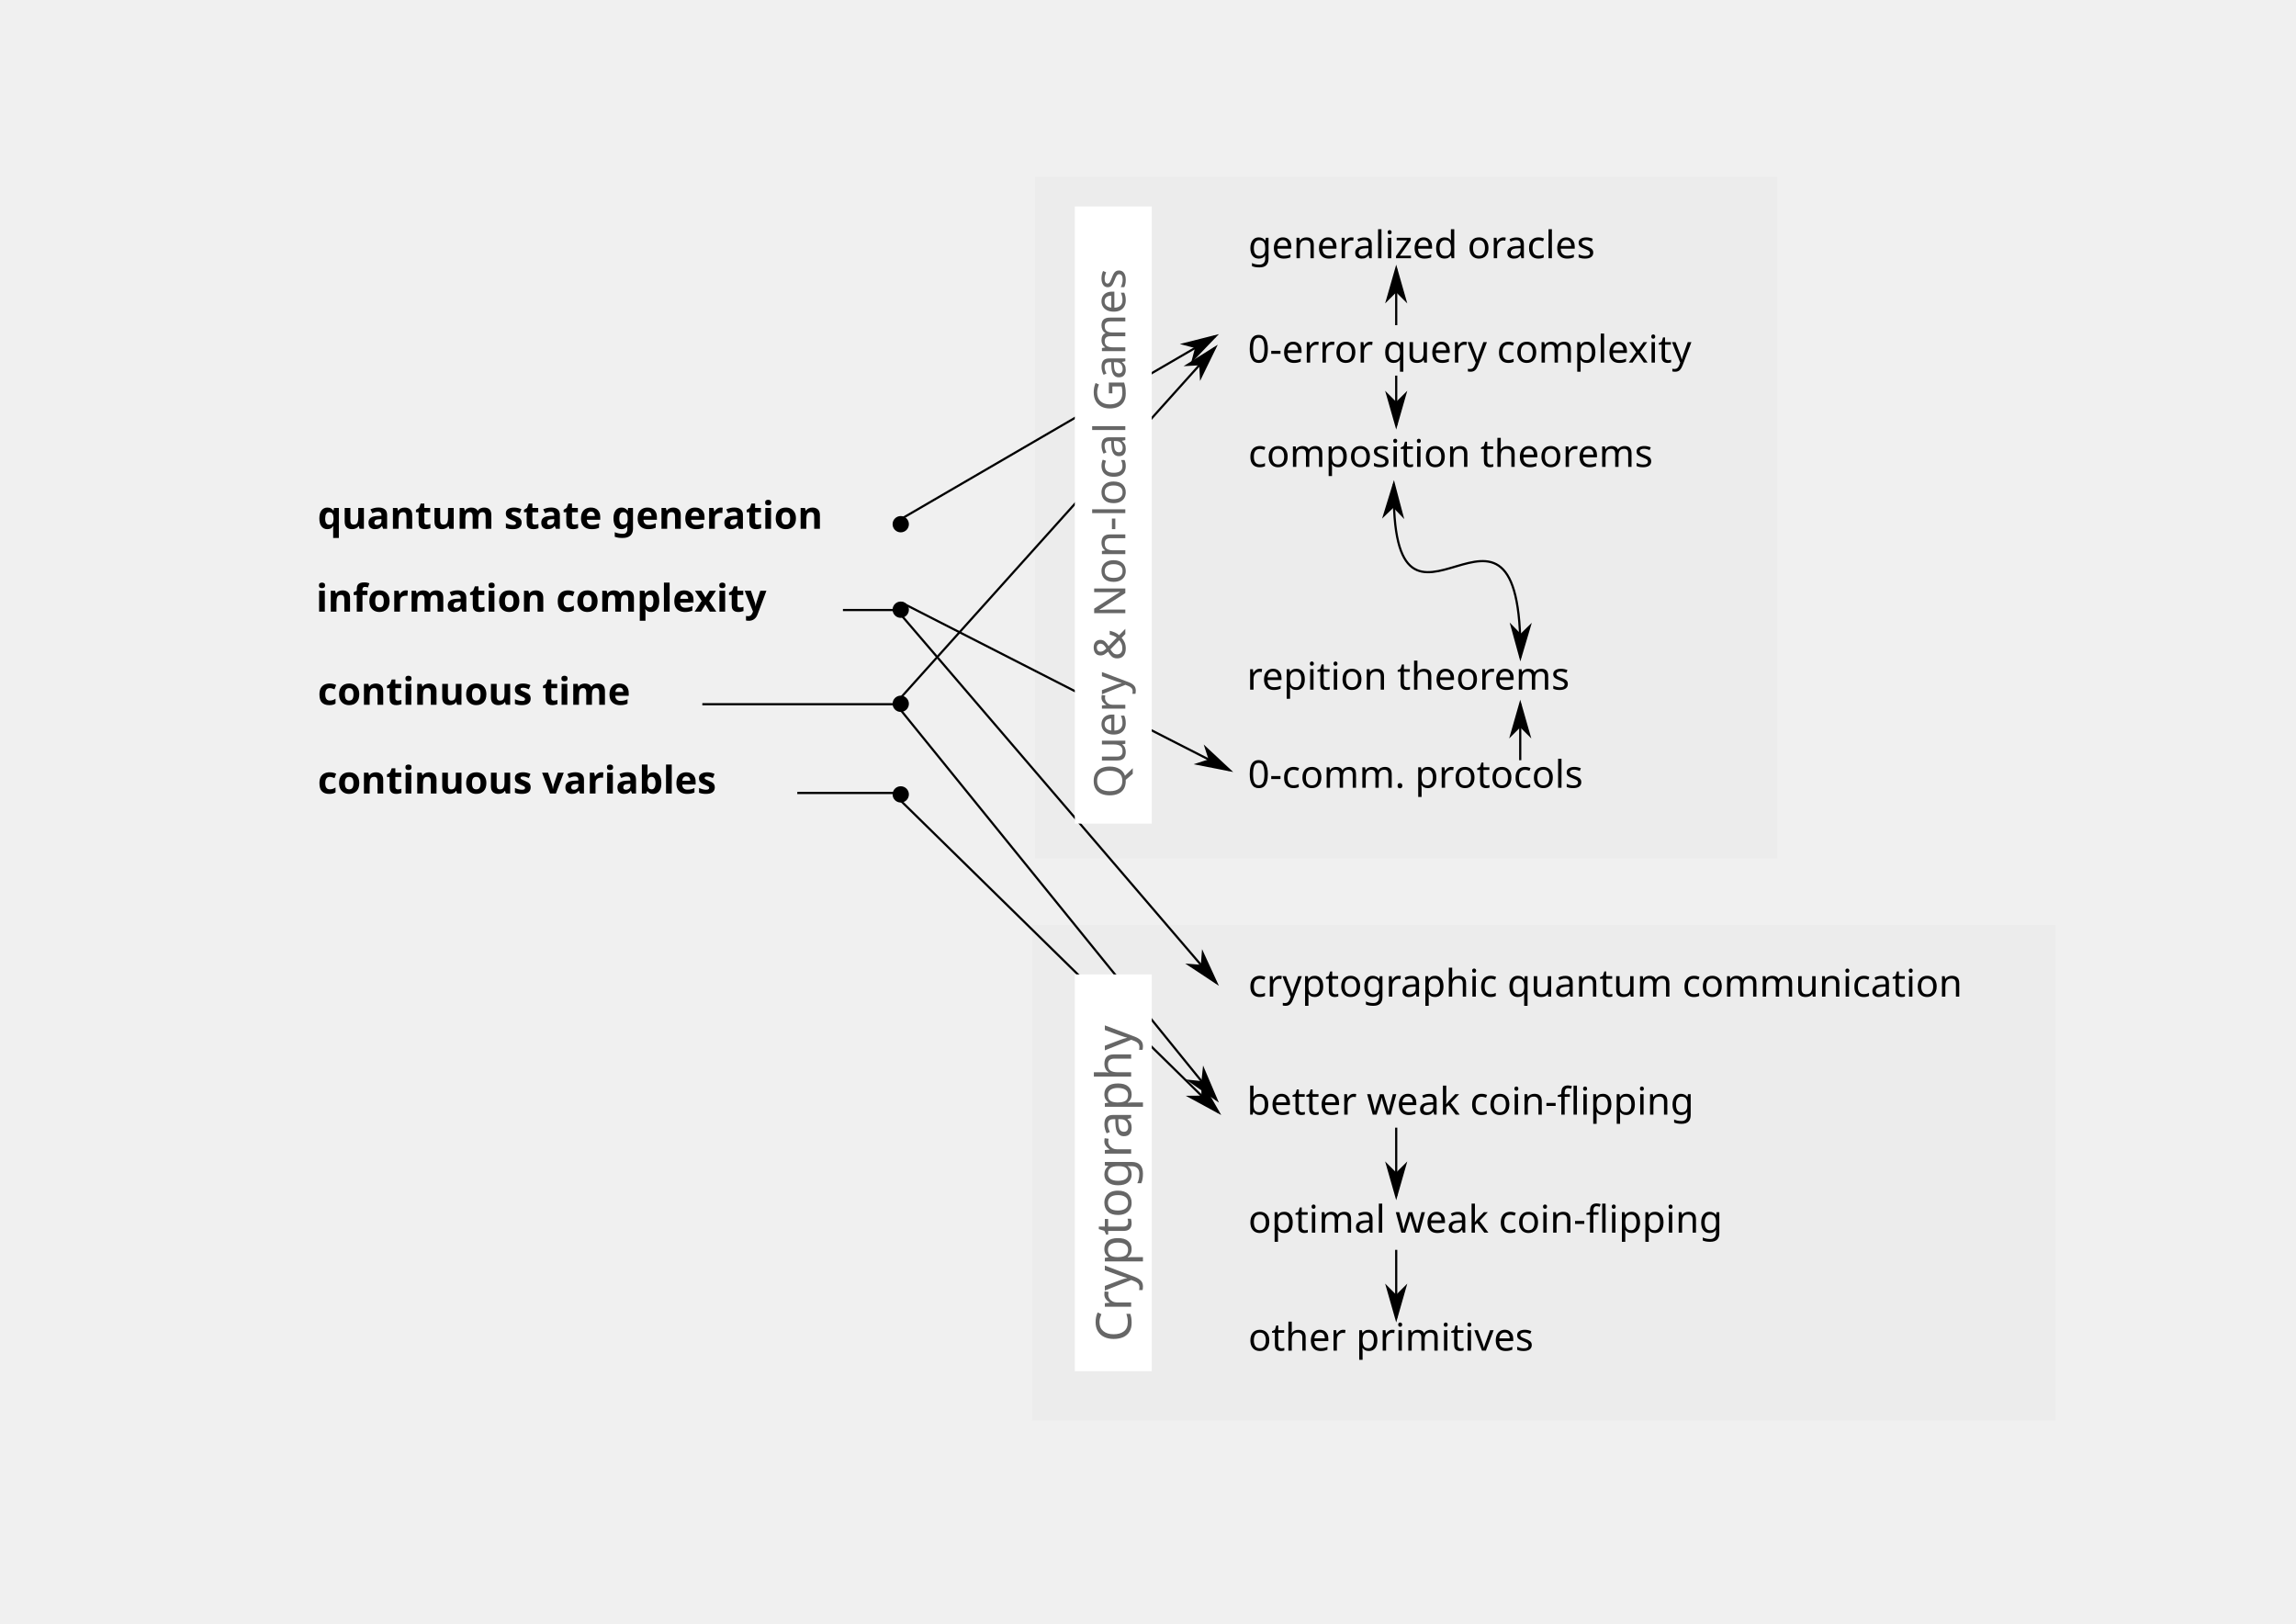
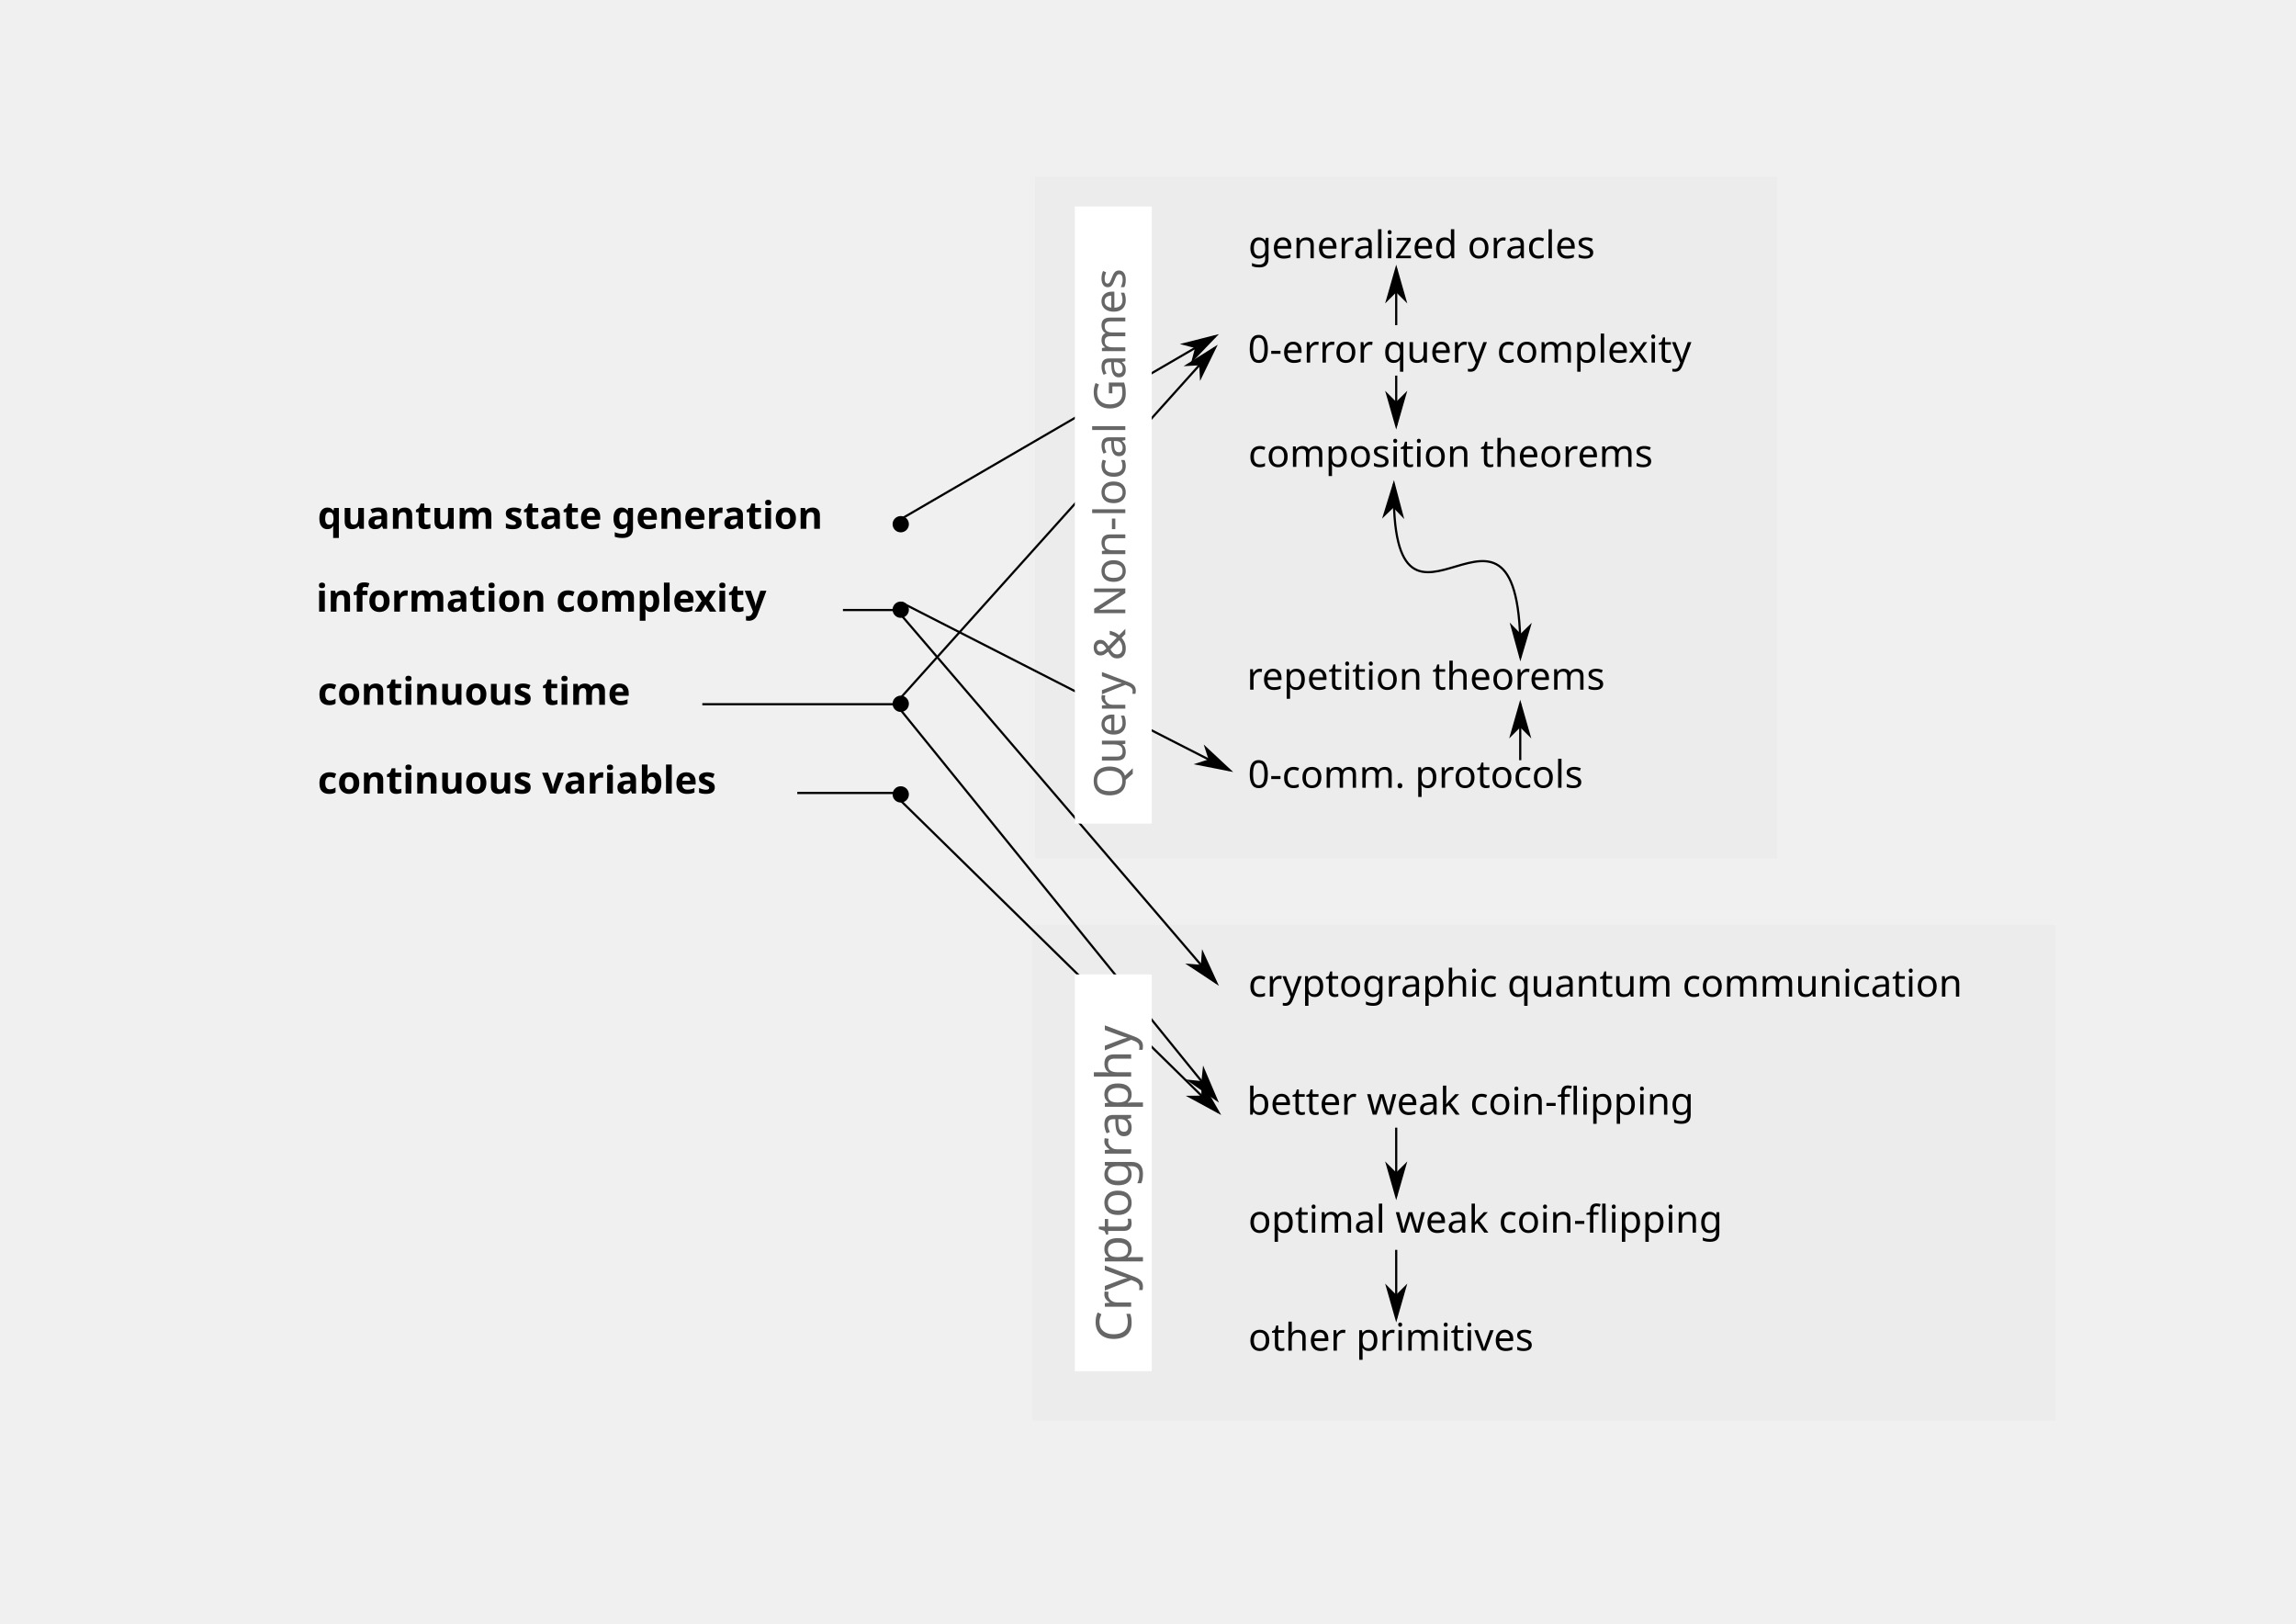
<svg xmlns="http://www.w3.org/2000/svg" width="297mm" height="210mm" viewBox="0 0 1052.362 744.094" id="svg2" version="1.1">
  <defs id="defs4">
    <marker orient="auto" refY="0" refX="0" id="marker11806" style="overflow:visible">
      <path id="path11808" d="M 0,0 5,-5 -12.5,0 5,5 0,0 Z" style="fill:#000000;fill-opacity:1;fill-rule:evenodd;stroke:#000000;stroke-width:1pt;stroke-opacity:1" transform="matrix(-0.8,0,0,-0.8,-10,0)" />
    </marker>
    <marker orient="auto" refY="0" refX="0" id="Arrow1Lstart" style="overflow:visible">
      <path id="path4304" d="M 0,0 5,-5 -12.5,0 5,5 0,0 Z" style="fill:#000000;fill-opacity:1;fill-rule:evenodd;stroke:#000000;stroke-width:1pt;stroke-opacity:1" transform="matrix(0.8,0,0,0.8,10,0)" />
    </marker>
    <marker style="overflow:visible" id="marker5990" refX="0" refY="0" orient="auto">
      <path transform="matrix(-0.8,0,0,-0.8,-10,0)" style="fill:#000000;fill-opacity:1;fill-rule:evenodd;stroke:#000000;stroke-width:1pt;stroke-opacity:1" d="M 0,0 5,-5 -12.5,0 5,5 0,0 Z" id="path5992" />
    </marker>
    <marker orient="auto" refY="0" refX="0" id="marker5906" style="overflow:visible">
      <path id="path5908" d="M 0,0 5,-5 -12.5,0 5,5 0,0 Z" style="fill:#000000;fill-opacity:1;fill-rule:evenodd;stroke:#000000;stroke-width:1pt;stroke-opacity:1" transform="matrix(-0.8,0,0,-0.8,-10,0)" />
    </marker>
    <marker style="overflow:visible" id="marker4834" refX="0" refY="0" orient="auto">
      <path transform="matrix(-0.8,0,0,-0.8,-10,0)" style="fill:#000000;fill-opacity:1;fill-rule:evenodd;stroke:#000000;stroke-width:1pt;stroke-opacity:1" d="M 0,0 5,-5 -12.5,0 5,5 0,0 Z" id="path4836" />
    </marker>
    <marker orient="auto" refY="0" refX="0" id="marker4722" style="overflow:visible">
      <path id="path4724" d="M 0,0 5,-5 -12.5,0 5,5 0,0 Z" style="fill:#000000;fill-opacity:1;fill-rule:evenodd;stroke:#000000;stroke-width:1pt;stroke-opacity:1" transform="matrix(-0.8,0,0,-0.8,-10,0)" />
    </marker>
    <marker style="overflow:visible" id="marker4670" refX="0" refY="0" orient="auto">
      <path transform="matrix(-0.8,0,0,-0.8,-10,0)" style="fill:#000000;fill-opacity:1;fill-rule:evenodd;stroke:#000000;stroke-width:1pt;stroke-opacity:1" d="M 0,0 5,-5 -12.5,0 5,5 0,0 Z" id="path4672" />
    </marker>
    <marker style="overflow:visible" id="marker4636" refX="0" refY="0" orient="auto">
      <path transform="matrix(-0.8,0,0,-0.8,-10,0)" style="fill:#000000;fill-opacity:1;fill-rule:evenodd;stroke:#000000;stroke-width:1pt;stroke-opacity:1" d="M 0,0 5,-5 -12.5,0 5,5 0,0 Z" id="path4638" />
    </marker>
    <marker style="overflow:visible" id="marker4608" refX="0" refY="0" orient="auto">
      <path transform="matrix(-0.8,0,0,-0.8,-10,0)" style="fill:#000000;fill-opacity:1;fill-rule:evenodd;stroke:#000000;stroke-width:1pt;stroke-opacity:1" d="M 0,0 5,-5 -12.5,0 5,5 0,0 Z" id="path4610" />
    </marker>
    <marker style="overflow:visible" id="marker4586" refX="0" refY="0" orient="auto">
      <path transform="matrix(-0.8,0,0,-0.8,-10,0)" style="fill:#000000;fill-opacity:1;fill-rule:evenodd;stroke:#000000;stroke-width:1pt;stroke-opacity:1" d="M 0,0 5,-5 -12.5,0 5,5 0,0 Z" id="path4588" />
    </marker>
    <marker orient="auto" refY="0" refX="0" id="Arrow1Lend" style="overflow:visible">
      <path id="path4307" d="M 0,0 5,-5 -12.5,0 5,5 0,0 Z" style="fill:#000000;fill-opacity:1;fill-rule:evenodd;stroke:#000000;stroke-width:1pt;stroke-opacity:1" transform="matrix(-0.8,0,0,-0.8,-10,0)" />
    </marker>
    <marker style="overflow:visible" id="marker4834-6" refX="0" refY="0" orient="auto">
      <path transform="matrix(-0.8,0,0,-0.8,-10,0)" style="fill:#000000;fill-opacity:1;fill-rule:evenodd;stroke:#000000;stroke-width:1pt;stroke-opacity:1" d="M 0,0 5,-5 -12.5,0 5,5 0,0 Z" id="path4836-1" />
    </marker>
    <marker orient="auto" refY="0" refX="0" id="marker4722-2" style="overflow:visible">
      <path id="path4724-2" d="M 0,0 5,-5 -12.5,0 5,5 0,0 Z" style="fill:#000000;fill-opacity:1;fill-rule:evenodd;stroke:#000000;stroke-width:1pt;stroke-opacity:1" transform="matrix(-0.8,0,0,-0.8,-10,0)" />
    </marker>
  </defs>
  <g id="layer1" transform="translate(0,-308.2677)">
    <rect style="color:#000000;clip-rule:nonzero;display:inline;overflow:visible;visibility:visible;opacity:1;isolation:auto;mix-blend-mode:normal;color-interpolation:sRGB;color-interpolation-filters:linearRGB;solid-color:#000000;solid-opacity:1;fill:#ececec;fill-opacity:1;fill-rule:nonzero;stroke:none;stroke-width:1px;stroke-linecap:butt;stroke-linejoin:miter;stroke-miterlimit:4;stroke-dasharray:none;stroke-dashoffset:0;stroke-opacity:1;color-rendering:auto;image-rendering:auto;shape-rendering:auto;text-rendering:auto;enable-background:accumulate" id="rect11948" width="469.075" height="227.229" x="473.062" y="732.116" />
    <rect style="color:#000000;clip-rule:nonzero;display:inline;overflow:visible;visibility:visible;opacity:1;isolation:auto;mix-blend-mode:normal;color-interpolation:sRGB;color-interpolation-filters:linearRGB;solid-color:#000000;solid-opacity:1;fill:#ececec;fill-opacity:1;fill-rule:nonzero;stroke:none;stroke-width:1px;stroke-linecap:butt;stroke-linejoin:miter;stroke-miterlimit:4;stroke-dasharray:none;stroke-dashoffset:0;stroke-opacity:1;color-rendering:auto;image-rendering:auto;shape-rendering:auto;text-rendering:auto;enable-background:accumulate" id="rect11946" width="340.179" height="312.274" x="474.39" y="389.279" />
    <text xml:space="preserve" style="font-style:normal;font-weight:normal;font-size:17.5px;line-height:125%;font-family:sans-serif;letter-spacing:0px;word-spacing:0px;fill:#000000;fill-opacity:1;stroke:none;stroke-width:1px;stroke-linecap:butt;stroke-linejoin:miter;stroke-opacity:1" x="144.91" y="588.549" id="text4136">
      <tspan id="tspan4138" x="144.91" y="588.549" style="font-weight:bold">information complexity</tspan>
    </text>
    <text xml:space="preserve" style="font-style:normal;font-weight:normal;font-size:17.5px;line-height:125%;font-family:sans-serif;letter-spacing:0px;word-spacing:0px;fill:#000000;fill-opacity:1;stroke:none;stroke-width:1px;stroke-linecap:butt;stroke-linejoin:miter;stroke-opacity:1" x="571.953" y="669.279" id="text4140">
      <tspan id="tspan4142" x="571.953" y="669.279">0-comm. protocols</tspan>
    </text>
    <text xml:space="preserve" style="color:#000000;font-style:normal;font-variant:normal;font-weight:bold;font-stretch:normal;font-size:17.5px;line-height:125%;font-family:sans-serif;text-indent:0;text-align:start;text-decoration:none;text-decoration-line:none;text-decoration-style:solid;text-decoration-color:#000000;letter-spacing:0px;word-spacing:0px;text-transform:none;direction:ltr;block-progression:tb;writing-mode:lr-tb;baseline-shift:baseline;text-anchor:start;white-space:normal;clip-rule:nonzero;display:inline;overflow:visible;visibility:visible;opacity:1;isolation:auto;mix-blend-mode:normal;color-interpolation:sRGB;color-interpolation-filters:linearRGB;solid-color:#000000;solid-opacity:1;fill:#000000;fill-opacity:1;fill-rule:nonzero;stroke:none;stroke-width:1px;stroke-linecap:butt;stroke-linejoin:miter;stroke-miterlimit:4;stroke-dasharray:none;stroke-dashoffset:0;stroke-opacity:1;color-rendering:auto;image-rendering:auto;shape-rendering:auto;text-rendering:auto;enable-background:accumulate" x="145.628" y="631.24" id="text4144">
      <tspan id="tspan4146" x="145.628" y="631.24" style="color:#000000;font-style:normal;font-variant:normal;font-weight:bold;font-stretch:normal;font-size:17.5px;line-height:125%;font-family:sans-serif;text-indent:0;text-align:start;text-decoration:none;text-decoration-line:none;text-decoration-style:solid;text-decoration-color:#000000;letter-spacing:0px;word-spacing:0px;text-transform:none;direction:ltr;block-progression:tb;writing-mode:lr-tb;baseline-shift:baseline;text-anchor:start;white-space:normal;clip-rule:nonzero;display:inline;overflow:visible;visibility:visible;isolation:auto;mix-blend-mode:normal;color-interpolation:sRGB;color-interpolation-filters:linearRGB;solid-color:#000000;solid-opacity:1;fill:#000000;fill-opacity:1;fill-rule:nonzero;stroke:none;stroke-width:1px;stroke-linecap:butt;stroke-linejoin:miter;stroke-miterlimit:4;stroke-dasharray:none;stroke-dashoffset:0;stroke-opacity:1;color-rendering:auto;image-rendering:auto;shape-rendering:auto;text-rendering:auto;enable-background:accumulate">continuous time</tspan>
    </text>
    <text xml:space="preserve" style="font-style:normal;font-weight:normal;font-size:17.5px;line-height:125%;font-family:sans-serif;letter-spacing:0px;word-spacing:0px;fill:#000000;fill-opacity:1;stroke:none;stroke-width:1px;stroke-linecap:butt;stroke-linejoin:miter;stroke-opacity:1" x="571.953" y="474.419" id="text4140-7">
      <tspan id="tspan4142-0" x="571.953" y="474.419">0-error query complexity</tspan>
    </text>
    <text xml:space="preserve" style="font-style:normal;font-weight:normal;font-size:17.5px;line-height:125%;font-family:sans-serif;letter-spacing:0px;word-spacing:0px;fill:#000000;fill-opacity:1;stroke:none;stroke-width:1px;stroke-linecap:butt;stroke-linejoin:miter;stroke-opacity:1" x="145.628" y="671.916" id="text4144-5">
      <tspan id="tspan4146-1" x="145.628" y="671.916" style="font-weight:bold">continuous variables</tspan>
    </text>
    <path style="fill:none;fill-rule:evenodd;stroke:#000000;stroke-width:1px;stroke-linecap:butt;stroke-linejoin:miter;stroke-opacity:1;marker-end:url(#marker4636)" d="m 413.368,584.511 150.137,76.661" id="path4190" />
    <path style="fill:none;fill-rule:evenodd;stroke:#000000;stroke-width:1px;stroke-linecap:butt;stroke-linejoin:miter;stroke-opacity:1;marker-end:url(#Arrow1Lend)" d="M 413.19,627.635 556.846,467.687" id="path4194" />
    <text xml:space="preserve" style="font-style:normal;font-weight:normal;font-size:17.5px;line-height:125%;font-family:sans-serif;letter-spacing:0px;word-spacing:0px;fill:#000000;fill-opacity:1;stroke:none;stroke-width:1px;stroke-linecap:butt;stroke-linejoin:miter;stroke-opacity:1" x="572.141" y="765.003" id="text4196">
      <tspan id="tspan4198" x="572.141" y="765.003">cryptographic quantum communication</tspan>
    </text>
    <text xml:space="preserve" style="font-style:normal;font-weight:normal;font-size:17.5px;line-height:125%;font-family:sans-serif;letter-spacing:0px;word-spacing:0px;fill:#000000;fill-opacity:1;stroke:none;stroke-width:1px;stroke-linecap:butt;stroke-linejoin:miter;stroke-opacity:1" x="571.517" y="819.077" id="text4196-9">
      <tspan id="tspan4198-0" x="571.517" y="819.077">better weak coin-flipping</tspan>
    </text>
    <text xml:space="preserve" style="font-style:normal;font-weight:normal;font-size:17.5px;line-height:125%;font-family:sans-serif;letter-spacing:0px;word-spacing:0px;fill:#000000;fill-opacity:1;stroke:none;stroke-width:1px;stroke-linecap:butt;stroke-linejoin:miter;stroke-opacity:1" x="572.141" y="873.152" id="text4218">
      <tspan id="tspan4220" x="572.141" y="873.152">optimal weak coin-flipping</tspan>
    </text>
    <text xml:space="preserve" style="font-style:normal;font-weight:normal;font-size:17.5px;line-height:125%;font-family:sans-serif;letter-spacing:0px;word-spacing:0px;fill:#000000;fill-opacity:1;stroke:none;stroke-width:1px;stroke-linecap:butt;stroke-linejoin:miter;stroke-opacity:1" x="572.141" y="927.226" id="text4222">
      <tspan id="tspan4224" x="572.141" y="927.226">other primitives</tspan>
    </text>
    <path style="fill:none;fill-rule:evenodd;stroke:#000000;stroke-width:1px;stroke-linecap:butt;stroke-linejoin:miter;stroke-opacity:1;marker-end:url(#marker4586)" d="m 413.19,634.102 144.261,177.954" id="path4226" />
    <path style="fill:none;fill-rule:evenodd;stroke:#000000;stroke-width:1px;stroke-linecap:butt;stroke-linejoin:miter;stroke-opacity:1;marker-end:url(#marker4670)" d="M 412.871,675.232 558.353,817.892" id="path4228" />
    <path style="fill:none;fill-rule:evenodd;stroke:#000000;stroke-width:1px;stroke-linecap:butt;stroke-linejoin:miter;stroke-opacity:1;marker-end:url(#marker4722)" d="m 639.946,825.038 0,31.306" id="path4230" />
    <path style="fill:none;fill-rule:evenodd;stroke:#000000;stroke-width:1px;stroke-linecap:butt;stroke-linejoin:miter;stroke-opacity:1;marker-end:url(#marker4608)" d="M 413.036,590.103 557.406,758.552" id="path4244" />
    <text xml:space="preserve" style="font-style:normal;font-weight:normal;font-size:17.5px;line-height:125%;font-family:sans-serif;letter-spacing:0px;word-spacing:0px;fill:#000000;fill-opacity:1;stroke:none;stroke-width:1px;stroke-linecap:butt;stroke-linejoin:miter;stroke-opacity:1" x="572.141" y="522.226" id="text4140-7-2">
      <tspan id="tspan4142-0-7" x="572.141" y="522.226">composition theorems</tspan>
    </text>
    <text xml:space="preserve" style="font-style:normal;font-weight:normal;font-size:17.5px;line-height:125%;font-family:sans-serif;letter-spacing:0px;word-spacing:0px;fill:#000000;fill-opacity:1;stroke:none;stroke-width:1px;stroke-linecap:butt;stroke-linejoin:miter;stroke-opacity:1" x="572.141" y="426.611" id="text4140-7-6">
      <tspan id="tspan4142-0-1" x="572.141" y="426.611">generalized oracles</tspan>
    </text>
    <text xml:space="preserve" style="font-style:normal;font-weight:normal;font-size:17.5px;line-height:125%;font-family:sans-serif;letter-spacing:0px;word-spacing:0px;fill:#000000;fill-opacity:1;stroke:none;stroke-width:1px;stroke-linecap:butt;stroke-linejoin:miter;stroke-opacity:1" x="571.517" y="624.301" id="text4140-7-2-2">
-       <tspan id="tspan4142-0-7-3" x="571.517" y="624.301">repition theorems</tspan>
+       <tspan id="tspan4142-0-7-3" x="571.517" y="624.301">repetition theorems</tspan>
    </text>
    <path style="fill:none;fill-rule:evenodd;stroke:#000000;stroke-width:1px;stroke-linecap:butt;stroke-linejoin:miter;stroke-opacity:1;marker-end:url(#marker4834)" d="m 696.792,656.649 0,-25.792" id="path4826" />
    <path style="fill:none;fill-rule:evenodd;stroke:#000000;stroke-width:1px;stroke-linecap:butt;stroke-linejoin:miter;stroke-opacity:1;marker-end:url(#marker4834-6)" d="m 639.946,457.288 0,-25.792" id="path4826-9" />
    <path style="fill:none;fill-rule:evenodd;stroke:#000000;stroke-width:1px;stroke-linecap:butt;stroke-linejoin:miter;stroke-opacity:1;marker-end:url(#marker5906)" d="m 639.946,480.4 0,22.768" id="path5898" />
    <path style="fill:none;fill-rule:evenodd;stroke:#000000;stroke-width:1px;stroke-linecap:butt;stroke-linejoin:miter;stroke-opacity:1;marker-start:url(#Arrow1Lstart);marker-end:url(#marker5990)" d="m 638.866,530.206 c -1.869,94.041 59.012,-20.265 58,79.227" id="path5982" />
    <text xml:space="preserve" style="font-style:normal;font-weight:normal;font-size:17.5px;line-height:125%;font-family:sans-serif;letter-spacing:0px;word-spacing:0px;fill:#000000;fill-opacity:1;stroke:none;stroke-width:1px;stroke-linecap:butt;stroke-linejoin:miter;stroke-opacity:1" x="145.594" y="550.603" id="text4136-4">
      <tspan id="tspan4138-1" x="145.594" y="550.603" style="font-weight:bold">quantum state generation</tspan>
    </text>
    <path style="fill:none;fill-rule:evenodd;stroke:#000000;stroke-width:1px;stroke-linecap:butt;stroke-linejoin:miter;stroke-opacity:1;marker-end:url(#marker11806)" d="m 411.363,547.056 145.656,-84.705" id="path11798" />
    <rect style="color:#000000;clip-rule:nonzero;display:inline;overflow:visible;visibility:visible;opacity:1;isolation:auto;mix-blend-mode:normal;color-interpolation:sRGB;color-interpolation-filters:linearRGB;solid-color:#000000;solid-opacity:1;fill:#ffffff;fill-opacity:1;fill-rule:nonzero;stroke:none;stroke-width:1px;stroke-linecap:butt;stroke-linejoin:miter;stroke-miterlimit:4;stroke-dasharray:none;stroke-dashoffset:0;stroke-opacity:1;color-rendering:auto;image-rendering:auto;shape-rendering:auto;text-rendering:auto;enable-background:accumulate" id="rect11923" width="35.279" height="181.823" x="492.629" y="754.818" />
    <text xml:space="preserve" style="font-style:normal;font-weight:normal;font-size:17.5px;line-height:125%;font-family:sans-serif;letter-spacing:0px;word-spacing:0px;fill:#666666;fill-opacity:1;stroke:none;stroke-width:1px;stroke-linecap:butt;stroke-linejoin:miter;stroke-opacity:1" x="-923.239" y="518.459" id="text11919" transform="matrix(0,-1,1,0,0,0)">
      <tspan id="tspan11921" x="-923.239" y="518.459" style="font-size:22.5px;fill:#666666">Cryptography</tspan>
    </text>
    <rect style="color:#000000;clip-rule:nonzero;display:inline;overflow:visible;visibility:visible;opacity:1;isolation:auto;mix-blend-mode:normal;color-interpolation:sRGB;color-interpolation-filters:linearRGB;solid-color:#000000;solid-opacity:1;fill:#ffffff;fill-opacity:1;fill-rule:nonzero;stroke:none;stroke-width:1px;stroke-linecap:butt;stroke-linejoin:miter;stroke-miterlimit:4;stroke-dasharray:none;stroke-dashoffset:0;stroke-opacity:1;color-rendering:auto;image-rendering:auto;shape-rendering:auto;text-rendering:auto;enable-background:accumulate" id="rect11923-5" width="35.279" height="282.814" x="492.629" y="402.883" />
    <text xml:space="preserve" style="font-style:normal;font-weight:normal;font-size:17.5px;line-height:125%;font-family:sans-serif;letter-spacing:0px;word-spacing:0px;fill:#666666;fill-opacity:1;stroke:none;stroke-width:1px;stroke-linecap:butt;stroke-linejoin:miter;stroke-opacity:1" x="-673.967" y="515.786" id="text11919-7" transform="matrix(0,-1,1,0,0,0)">
      <tspan id="tspan11921-7" x="-673.967" y="515.786" style="font-size:20px;fill:#666666">Query &amp; Non-local Games</tspan>
    </text>
    <path style="fill:none;fill-rule:evenodd;stroke:#000000;stroke-width:1px;stroke-linecap:butt;stroke-linejoin:miter;stroke-opacity:1" d="m 386.356,587.826 26.909,0" id="path14360" />
    <path style="fill:none;fill-rule:evenodd;stroke:#000000;stroke-width:1px;stroke-linecap:butt;stroke-linejoin:miter;stroke-opacity:1" d="m 321.908,630.987 91.357,0" id="path14362" />
    <path style="fill:none;fill-rule:evenodd;stroke:#000000;stroke-width:1px;stroke-linecap:butt;stroke-linejoin:miter;stroke-opacity:1" d="m 365.427,671.664 47.838,0" id="path14364" />
    <circle style="color:#000000;clip-rule:nonzero;display:inline;overflow:visible;visibility:visible;opacity:1;isolation:auto;mix-blend-mode:normal;color-interpolation:sRGB;color-interpolation-filters:linearRGB;solid-color:#000000;solid-opacity:1;fill:#000000;fill-opacity:1;fill-rule:nonzero;stroke:none;stroke-width:1px;stroke-linecap:butt;stroke-linejoin:miter;stroke-miterlimit:4;stroke-dasharray:none;stroke-dashoffset:0;stroke-opacity:1;color-rendering:auto;image-rendering:auto;shape-rendering:auto;text-rendering:auto;enable-background:accumulate" id="path15794" cx="412.849" cy="587.675" r="3.737" />
    <circle style="color:#000000;clip-rule:nonzero;display:inline;overflow:visible;visibility:visible;opacity:1;isolation:auto;mix-blend-mode:normal;color-interpolation:sRGB;color-interpolation-filters:linearRGB;solid-color:#000000;solid-opacity:1;fill:#000000;fill-opacity:1;fill-rule:nonzero;stroke:none;stroke-width:1px;stroke-linecap:butt;stroke-linejoin:miter;stroke-miterlimit:4;stroke-dasharray:none;stroke-dashoffset:0;stroke-opacity:1;color-rendering:auto;image-rendering:auto;shape-rendering:auto;text-rendering:auto;enable-background:accumulate" id="path15794-0" cx="412.849" cy="630.793" r="3.737" />
    <circle style="color:#000000;clip-rule:nonzero;display:inline;overflow:visible;visibility:visible;opacity:1;isolation:auto;mix-blend-mode:normal;color-interpolation:sRGB;color-interpolation-filters:linearRGB;solid-color:#000000;solid-opacity:1;fill:#000000;fill-opacity:1;fill-rule:nonzero;stroke:none;stroke-width:1px;stroke-linecap:butt;stroke-linejoin:miter;stroke-miterlimit:4;stroke-dasharray:none;stroke-dashoffset:0;stroke-opacity:1;color-rendering:auto;image-rendering:auto;shape-rendering:auto;text-rendering:auto;enable-background:accumulate" id="path15794-3" cx="412.849" cy="672.318" r="3.737" />
    <circle style="color:#000000;clip-rule:nonzero;display:inline;overflow:visible;visibility:visible;opacity:1;isolation:auto;mix-blend-mode:normal;color-interpolation:sRGB;color-interpolation-filters:linearRGB;solid-color:#000000;solid-opacity:1;fill:#000000;fill-opacity:1;fill-rule:nonzero;stroke:none;stroke-width:1px;stroke-linecap:butt;stroke-linejoin:miter;stroke-miterlimit:4;stroke-dasharray:none;stroke-dashoffset:0;stroke-opacity:1;color-rendering:auto;image-rendering:auto;shape-rendering:auto;text-rendering:auto;enable-background:accumulate" id="path15794-1" cx="412.849" cy="548.492" r="3.737" />
    <path style="fill:none;fill-rule:evenodd;stroke:#000000;stroke-width:1px;stroke-linecap:butt;stroke-linejoin:miter;stroke-opacity:1;marker-end:url(#marker4722-2)" d="m 639.946,881.038 0,31.306" id="path4230-2" />
  </g>
</svg>
